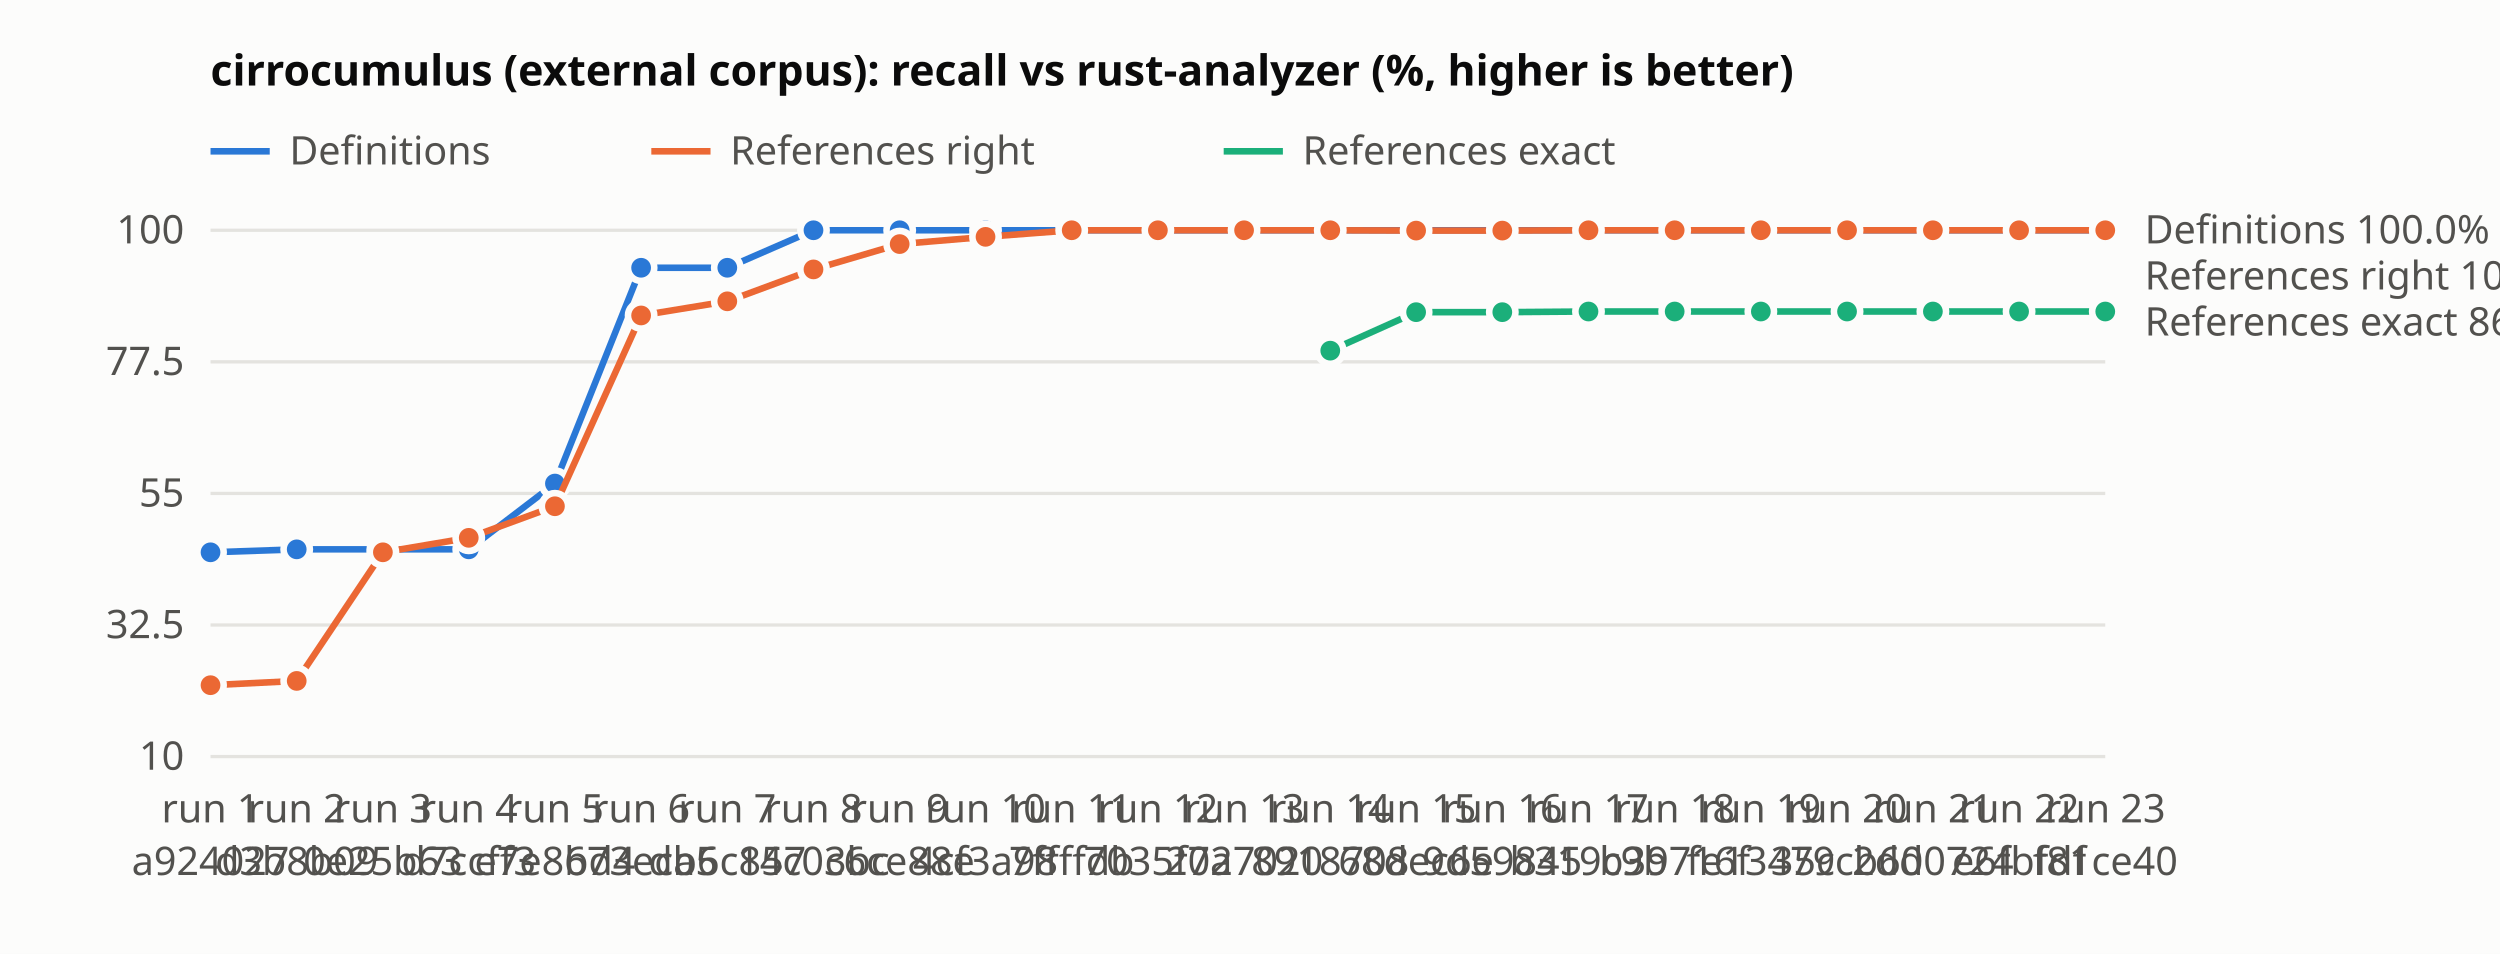
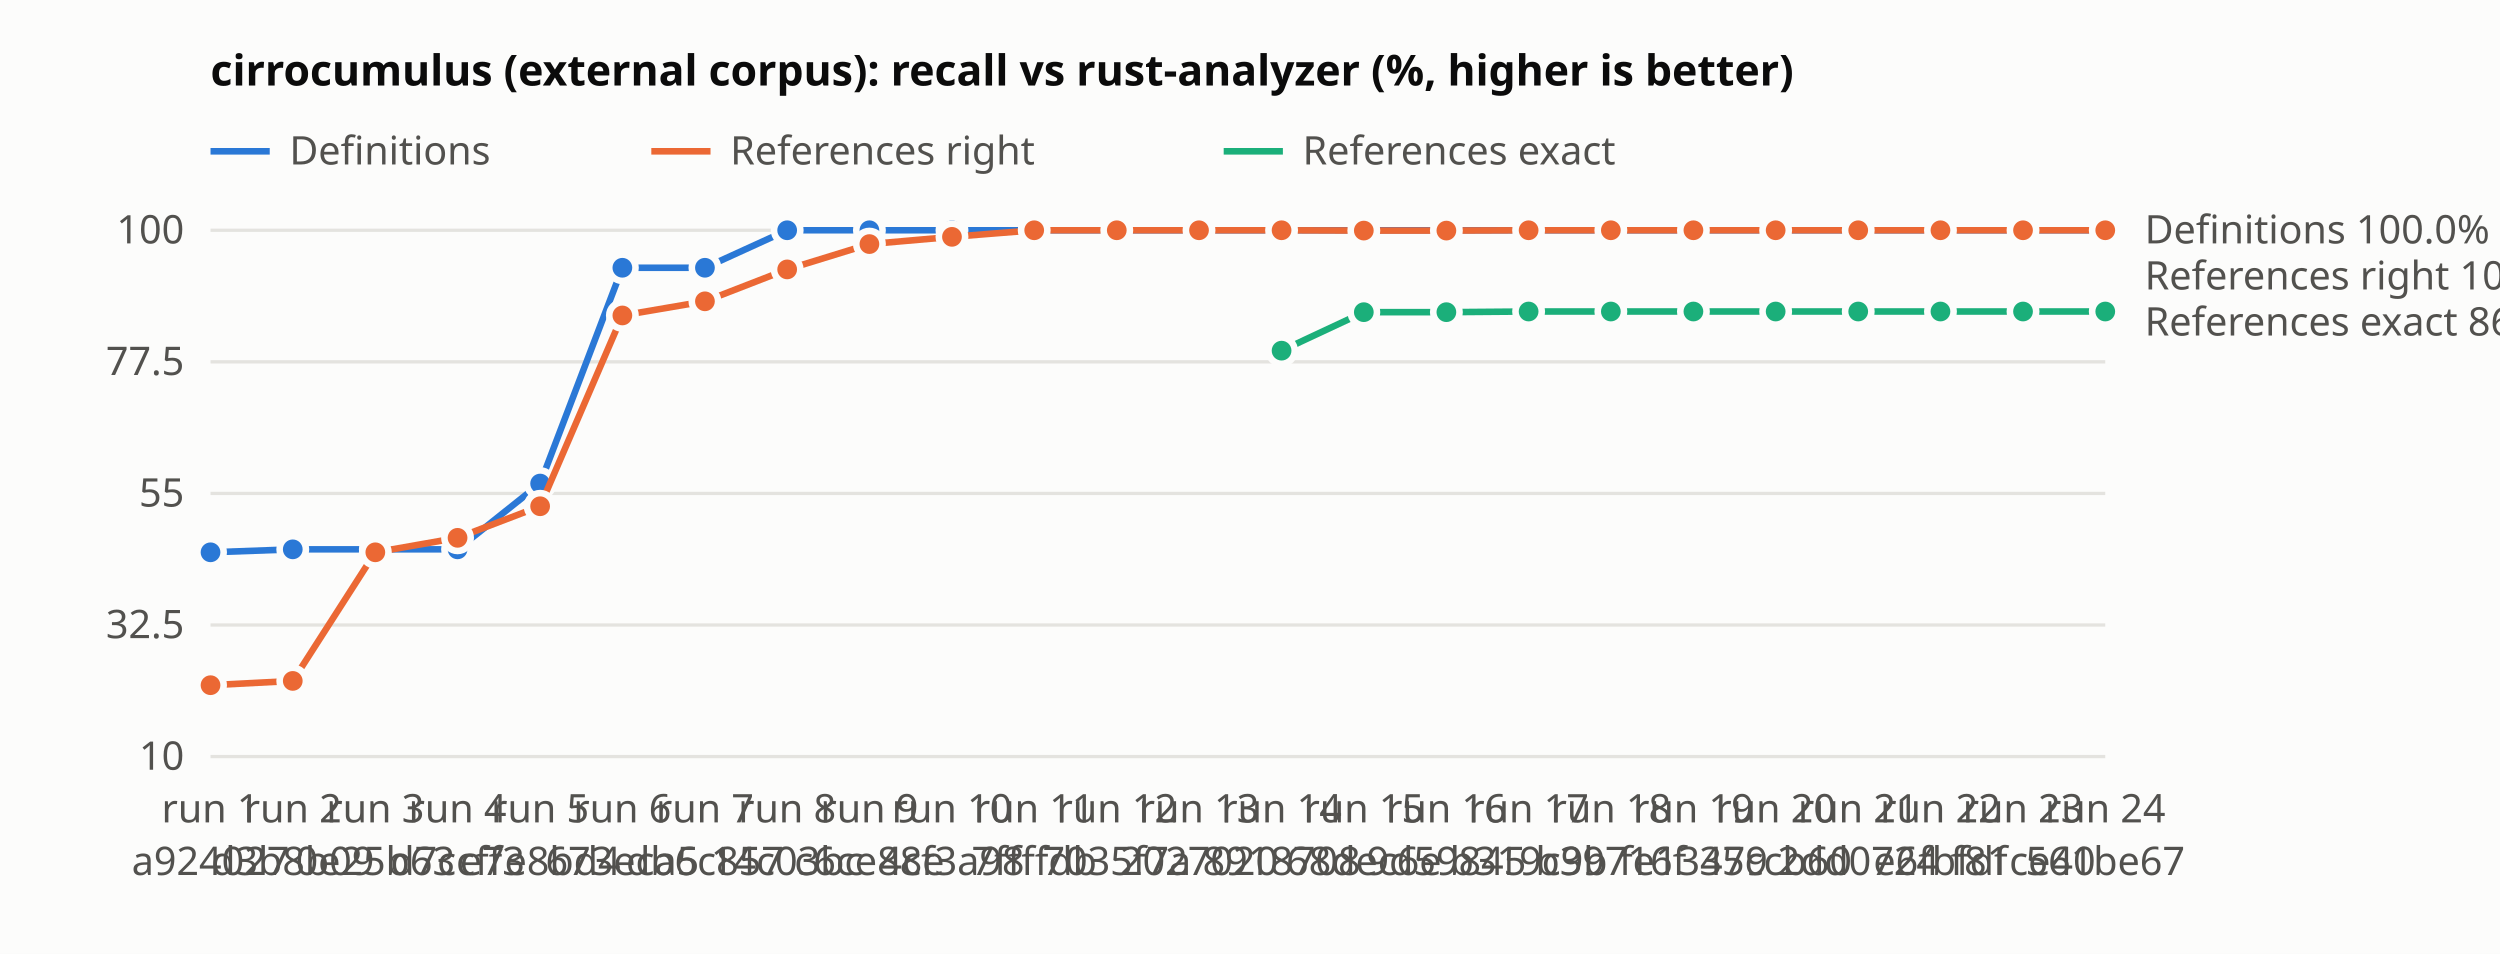
<svg xmlns="http://www.w3.org/2000/svg" viewBox="0 0 760 290" width="760" height="290" role="img" aria-labelledby="t d">
  <style>
.bg{fill:#fcfcfb} text{font:12px system-ui,sans-serif;fill:#52514e} .h{font-weight:600;fill:#0b0b0b;font-size:13px}
.v{fill:#0b0b0b;font-weight:600} .grid{stroke:#e4e3df;stroke-width:1} .ln{fill:none;stroke-width:2;stroke-linejoin:round}
.s1{stroke:#2a78d6} .s2{stroke:#eb6834} .s3{stroke:#1baf7a}
.d1{fill:#2a78d6} .d2{fill:#eb6834} .d3{fill:#1baf7a} .dot{stroke:#fcfcfb;stroke-width:2} .bar{fill:#2a78d6}
@media (prefers-color-scheme:dark){.bg{fill:#1a1a19} text{fill:#c3c2b7} .h,.v{fill:#fff} .grid{stroke:#34332f}
.s1{stroke:#3987e5} .s2{stroke:#d95926} .s3{stroke:#199e70} .d1{fill:#3987e5} .d2{fill:#d95926} .d3{fill:#199e70}
.dot{stroke:#1a1a19} .bar{fill:#3987e5}}
</style>
  <rect class="bg" width="760" height="290" />
  <text class="h" x="64" y="26">cirrocumulus (external corpus): recall vs rust-analyzer (%, higher is better)</text>
  <line class="ln s1" x1="64" x2="82" y1="46" y2="46" />
  <text x="88" y="50">Definitions</text>
  <line class="ln s2" x1="198" x2="216" y1="46" y2="46" />
  <text x="222" y="50">References right</text>
  <line class="ln s3" x1="372" x2="390" y1="46" y2="46" />
  <text x="396" y="50">References exact</text>
  <line class="grid" x1="64" x2="640" y1="230.0" y2="230.0" />
  <text x="56" y="234.0" text-anchor="end">10</text>
  <line class="grid" x1="64" x2="640" y1="190.0" y2="190.0" />
  <text x="56" y="194.0" text-anchor="end">32.5</text>
  <line class="grid" x1="64" x2="640" y1="150.0" y2="150.0" />
  <text x="56" y="154.0" text-anchor="end">55</text>
  <line class="grid" x1="64" x2="640" y1="110.0" y2="110.0" />
  <text x="56" y="114.0" text-anchor="end">77.5</text>
  <line class="grid" x1="64" x2="640" y1="70.0" y2="70.0" />
  <text x="56" y="74.0" text-anchor="end">100</text>
-   <polyline class="ln s1" points="64.0,167.9 90.2,167.0 116.4,167.0 142.5,167.0 168.7,147.0 194.9,81.4 221.1,81.4 247.3,70.0 273.5,70.0 299.6,70.0 325.8,70.0 352.0,70.0 378.2,70.0 404.4,70.0 430.5,70.0 456.7,70.0 482.9,70.0 509.1,70.0 535.3,70.0 561.5,70.0 587.6,70.0 613.8,70.0 640.0,70.0" />
+   <polyline class="ln s1" points="64.0,167.9 89.0,167.0 114.1,167.0 139.1,167.0 164.2,147.0 189.2,81.4 214.3,81.4 239.3,70.0 264.3,70.0 289.4,70.0 314.4,70.0 339.5,70.0 364.5,70.0 389.6,70.0 414.6,70.0 439.7,70.0 464.7,70.0 489.7,70.0 514.8,70.0 539.8,70.0 564.9,70.0 589.9,70.0 615.0,70.0 640.0,70.0" />
  <circle class="dot d1" cx="64.0" cy="167.9" r="4" />
-   <circle class="dot d1" cx="90.2" cy="167.0" r="4" />
-   <circle class="dot d1" cx="116.4" cy="167.0" r="4" />
-   <circle class="dot d1" cx="142.5" cy="167.0" r="4" />
-   <circle class="dot d1" cx="168.7" cy="147.0" r="4" />
-   <circle class="dot d1" cx="194.9" cy="81.4" r="4" />
-   <circle class="dot d1" cx="221.1" cy="81.4" r="4" />
-   <circle class="dot d1" cx="247.3" cy="70.0" r="4" />
-   <circle class="dot d1" cx="273.5" cy="70.0" r="4" />
-   <circle class="dot d1" cx="299.6" cy="70.0" r="4" />
-   <circle class="dot d1" cx="325.8" cy="70.0" r="4" />
-   <circle class="dot d1" cx="352.0" cy="70.0" r="4" />
-   <circle class="dot d1" cx="378.2" cy="70.0" r="4" />
-   <circle class="dot d1" cx="404.4" cy="70.0" r="4" />
-   <circle class="dot d1" cx="430.5" cy="70.0" r="4" />
-   <circle class="dot d1" cx="456.7" cy="70.0" r="4" />
-   <circle class="dot d1" cx="482.9" cy="70.0" r="4" />
-   <circle class="dot d1" cx="509.1" cy="70.0" r="4" />
-   <circle class="dot d1" cx="535.3" cy="70.0" r="4" />
-   <circle class="dot d1" cx="561.5" cy="70.0" r="4" />
-   <circle class="dot d1" cx="587.6" cy="70.0" r="4" />
-   <circle class="dot d1" cx="613.8" cy="70.0" r="4" />
+   <circle class="dot d1" cx="89.0" cy="167.0" r="4" />
+   <circle class="dot d1" cx="114.1" cy="167.0" r="4" />
+   <circle class="dot d1" cx="139.1" cy="167.0" r="4" />
+   <circle class="dot d1" cx="164.2" cy="147.0" r="4" />
+   <circle class="dot d1" cx="189.2" cy="81.4" r="4" />
+   <circle class="dot d1" cx="214.3" cy="81.4" r="4" />
+   <circle class="dot d1" cx="239.3" cy="70.0" r="4" />
+   <circle class="dot d1" cx="264.3" cy="70.0" r="4" />
+   <circle class="dot d1" cx="289.4" cy="70.0" r="4" />
+   <circle class="dot d1" cx="314.4" cy="70.0" r="4" />
+   <circle class="dot d1" cx="339.5" cy="70.0" r="4" />
+   <circle class="dot d1" cx="364.5" cy="70.0" r="4" />
+   <circle class="dot d1" cx="389.6" cy="70.0" r="4" />
+   <circle class="dot d1" cx="414.6" cy="70.0" r="4" />
+   <circle class="dot d1" cx="439.7" cy="70.0" r="4" />
+   <circle class="dot d1" cx="464.7" cy="70.0" r="4" />
+   <circle class="dot d1" cx="489.7" cy="70.0" r="4" />
+   <circle class="dot d1" cx="514.8" cy="70.0" r="4" />
+   <circle class="dot d1" cx="539.8" cy="70.0" r="4" />
+   <circle class="dot d1" cx="564.9" cy="70.0" r="4" />
+   <circle class="dot d1" cx="589.9" cy="70.0" r="4" />
+   <circle class="dot d1" cx="615.0" cy="70.0" r="4" />
  <circle class="dot d1" cx="640.0" cy="70.0" r="4" />
-   <polyline class="ln s2" points="64.0,208.3 90.2,207.0 116.4,167.9 142.5,163.5 168.7,153.9 194.9,95.9 221.1,91.6 247.3,81.9 273.5,74.2 299.6,72.0 325.8,70.0 352.0,70.0 378.2,70.0 404.4,70.0 430.5,70.1 456.7,70.1 482.9,70.0 509.1,70.0 535.3,70.0 561.5,70.0 587.6,70.0 613.8,70.0 640.0,70.0" />
+   <polyline class="ln s2" points="64.0,208.3 89.0,207.0 114.1,167.9 139.1,163.5 164.2,153.9 189.2,95.9 214.3,91.6 239.3,81.9 264.3,74.2 289.4,72.0 314.4,70.0 339.5,70.0 364.5,70.0 389.6,70.0 414.6,70.1 439.7,70.1 464.7,70.0 489.7,70.0 514.8,70.0 539.8,70.0 564.9,70.0 589.9,70.0 615.0,70.0 640.0,70.0" />
  <circle class="dot d2" cx="64.0" cy="208.3" r="4" />
-   <circle class="dot d2" cx="90.2" cy="207.0" r="4" />
-   <circle class="dot d2" cx="116.4" cy="167.9" r="4" />
-   <circle class="dot d2" cx="142.5" cy="163.5" r="4" />
-   <circle class="dot d2" cx="168.7" cy="153.9" r="4" />
-   <circle class="dot d2" cx="194.9" cy="95.9" r="4" />
-   <circle class="dot d2" cx="221.1" cy="91.6" r="4" />
-   <circle class="dot d2" cx="247.3" cy="81.9" r="4" />
-   <circle class="dot d2" cx="273.5" cy="74.2" r="4" />
-   <circle class="dot d2" cx="299.6" cy="72.0" r="4" />
-   <circle class="dot d2" cx="325.8" cy="70.0" r="4" />
-   <circle class="dot d2" cx="352.0" cy="70.0" r="4" />
-   <circle class="dot d2" cx="378.2" cy="70.0" r="4" />
-   <circle class="dot d2" cx="404.4" cy="70.0" r="4" />
-   <circle class="dot d2" cx="430.5" cy="70.1" r="4" />
-   <circle class="dot d2" cx="456.7" cy="70.1" r="4" />
-   <circle class="dot d2" cx="482.9" cy="70.0" r="4" />
-   <circle class="dot d2" cx="509.1" cy="70.0" r="4" />
-   <circle class="dot d2" cx="535.3" cy="70.0" r="4" />
-   <circle class="dot d2" cx="561.5" cy="70.0" r="4" />
-   <circle class="dot d2" cx="587.6" cy="70.0" r="4" />
-   <circle class="dot d2" cx="613.8" cy="70.0" r="4" />
+   <circle class="dot d2" cx="89.0" cy="207.0" r="4" />
+   <circle class="dot d2" cx="114.1" cy="167.9" r="4" />
+   <circle class="dot d2" cx="139.1" cy="163.5" r="4" />
+   <circle class="dot d2" cx="164.2" cy="153.9" r="4" />
+   <circle class="dot d2" cx="189.2" cy="95.9" r="4" />
+   <circle class="dot d2" cx="214.3" cy="91.6" r="4" />
+   <circle class="dot d2" cx="239.3" cy="81.9" r="4" />
+   <circle class="dot d2" cx="264.3" cy="74.2" r="4" />
+   <circle class="dot d2" cx="289.4" cy="72.0" r="4" />
+   <circle class="dot d2" cx="314.4" cy="70.0" r="4" />
+   <circle class="dot d2" cx="339.5" cy="70.0" r="4" />
+   <circle class="dot d2" cx="364.5" cy="70.0" r="4" />
+   <circle class="dot d2" cx="389.6" cy="70.0" r="4" />
+   <circle class="dot d2" cx="414.6" cy="70.1" r="4" />
+   <circle class="dot d2" cx="439.7" cy="70.1" r="4" />
+   <circle class="dot d2" cx="464.7" cy="70.0" r="4" />
+   <circle class="dot d2" cx="489.7" cy="70.0" r="4" />
+   <circle class="dot d2" cx="514.8" cy="70.0" r="4" />
+   <circle class="dot d2" cx="539.8" cy="70.0" r="4" />
+   <circle class="dot d2" cx="564.9" cy="70.0" r="4" />
+   <circle class="dot d2" cx="589.9" cy="70.0" r="4" />
+   <circle class="dot d2" cx="615.0" cy="70.0" r="4" />
  <circle class="dot d2" cx="640.0" cy="70.0" r="4" />
-   <polyline class="ln s3" points="404.4,106.6 430.5,94.9 456.7,94.9 482.9,94.7 509.1,94.7 535.3,94.7 561.5,94.7 587.6,94.7 613.8,94.7 640.0,94.7" />
-   <circle class="dot d3" cx="404.4" cy="106.6" r="4" />
-   <circle class="dot d3" cx="430.5" cy="94.9" r="4" />
-   <circle class="dot d3" cx="456.7" cy="94.9" r="4" />
-   <circle class="dot d3" cx="482.9" cy="94.7" r="4" />
-   <circle class="dot d3" cx="509.1" cy="94.7" r="4" />
-   <circle class="dot d3" cx="535.3" cy="94.7" r="4" />
-   <circle class="dot d3" cx="561.5" cy="94.7" r="4" />
-   <circle class="dot d3" cx="587.6" cy="94.7" r="4" />
-   <circle class="dot d3" cx="613.8" cy="94.7" r="4" />
+   <polyline class="ln s3" points="389.6,106.6 414.6,94.9 439.7,94.9 464.7,94.7 489.7,94.7 514.8,94.7 539.8,94.7 564.9,94.7 589.9,94.7 615.0,94.7 640.0,94.7" />
+   <circle class="dot d3" cx="389.6" cy="106.6" r="4" />
+   <circle class="dot d3" cx="414.6" cy="94.9" r="4" />
+   <circle class="dot d3" cx="439.7" cy="94.9" r="4" />
+   <circle class="dot d3" cx="464.7" cy="94.7" r="4" />
+   <circle class="dot d3" cx="489.7" cy="94.7" r="4" />
+   <circle class="dot d3" cx="514.8" cy="94.7" r="4" />
+   <circle class="dot d3" cx="539.8" cy="94.7" r="4" />
+   <circle class="dot d3" cx="564.9" cy="94.7" r="4" />
+   <circle class="dot d3" cx="589.9" cy="94.7" r="4" />
+   <circle class="dot d3" cx="615.0" cy="94.7" r="4" />
  <circle class="dot d3" cx="640.0" cy="94.7" r="4" />
  <text x="652" y="74.0">Definitions 100.0%</text>
  <text x="652" y="88.0">References right 100.0%</text>
  <text x="652" y="102.0">References exact 86.1%</text>
  <text x="64.0" y="250" text-anchor="middle">run 1</text>
  <text x="64.0" y="266" text-anchor="middle">a924027</text>
-   <text x="90.2" y="250" text-anchor="middle">run 2</text>
-   <text x="90.2" y="266" text-anchor="middle">d3b8b09</text>
-   <text x="116.4" y="250" text-anchor="middle">run 3</text>
-   <text x="116.4" y="266" text-anchor="middle">0e25b63</text>
-   <text x="142.5" y="250" text-anchor="middle">run 4</text>
-   <text x="142.5" y="266" text-anchor="middle">d7ccff3</text>
-   <text x="168.7" y="250" text-anchor="middle">run 5</text>
-   <text x="168.7" y="266" text-anchor="middle">e7e8bd4</text>
-   <text x="194.9" y="250" text-anchor="middle">run 6</text>
-   <text x="194.9" y="266" text-anchor="middle">673eca5</text>
-   <text x="221.1" y="250" text-anchor="middle">run 7</text>
-   <text x="221.1" y="266" text-anchor="middle">db6c857</text>
-   <text x="247.3" y="250" text-anchor="middle">run 8</text>
-   <text x="247.3" y="266" text-anchor="middle">14c03bc</text>
-   <text x="273.5" y="250" text-anchor="middle">run 9</text>
-   <text x="273.5" y="266" text-anchor="middle">c6ce88e</text>
-   <text x="299.6" y="250" text-anchor="middle">run 10</text>
-   <text x="299.6" y="266" text-anchor="middle">4cf3a98</text>
-   <text x="325.8" y="250" text-anchor="middle">run 11</text>
-   <text x="325.8" y="266" text-anchor="middle">7ffffdb</text>
-   <text x="352.0" y="250" text-anchor="middle">run 12</text>
-   <text x="352.0" y="266" text-anchor="middle">7035f7a</text>
-   <text x="378.2" y="250" text-anchor="middle">run 13</text>
-   <text x="378.2" y="266" text-anchor="middle">2027020</text>
-   <text x="404.4" y="250" text-anchor="middle">run 14</text>
-   <text x="404.4" y="266" text-anchor="middle">8918708</text>
-   <text x="430.5" y="250" text-anchor="middle">run 15</text>
-   <text x="430.5" y="266" text-anchor="middle">68dec6e</text>
-   <text x="456.7" y="250" text-anchor="middle">run 16</text>
-   <text x="456.7" y="266" text-anchor="middle">9d59845</text>
-   <text x="482.9" y="250" text-anchor="middle">run 17</text>
-   <text x="482.9" y="266" text-anchor="middle">b319c9b</text>
-   <text x="509.1" y="250" text-anchor="middle">run 18</text>
-   <text x="509.1" y="266" text-anchor="middle">b39716f</text>
-   <text x="535.3" y="250" text-anchor="middle">run 19</text>
-   <text x="535.3" y="266" text-anchor="middle">fe13479</text>
-   <text x="561.5" y="250" text-anchor="middle">run 20</text>
-   <text x="561.5" y="266" text-anchor="middle">35ccb60</text>
-   <text x="587.6" y="250" text-anchor="middle">run 21</text>
-   <text x="587.6" y="266" text-anchor="middle">2dd0724</text>
-   <text x="613.8" y="250" text-anchor="middle">run 22</text>
-   <text x="613.8" y="266" text-anchor="middle">e6fbfdf</text>
-   <text x="640.0" y="250" text-anchor="middle">run 23</text>
-   <text x="640.0" y="266" text-anchor="middle">f81ce40</text>
+   <text x="89.0" y="250" text-anchor="middle">run 2</text>
+   <text x="89.0" y="266" text-anchor="middle">d3b8b09</text>
+   <text x="114.1" y="250" text-anchor="middle">run 3</text>
+   <text x="114.1" y="266" text-anchor="middle">0e25b63</text>
+   <text x="139.1" y="250" text-anchor="middle">run 4</text>
+   <text x="139.1" y="266" text-anchor="middle">d7ccff3</text>
+   <text x="164.2" y="250" text-anchor="middle">run 5</text>
+   <text x="164.2" y="266" text-anchor="middle">e7e8bd4</text>
+   <text x="189.2" y="250" text-anchor="middle">run 6</text>
+   <text x="189.2" y="266" text-anchor="middle">673eca5</text>
+   <text x="214.3" y="250" text-anchor="middle">run 7</text>
+   <text x="214.3" y="266" text-anchor="middle">db6c857</text>
+   <text x="239.3" y="250" text-anchor="middle">run 8</text>
+   <text x="239.3" y="266" text-anchor="middle">14c03bc</text>
+   <text x="264.3" y="250" text-anchor="middle">run 9</text>
+   <text x="264.3" y="266" text-anchor="middle">c6ce88e</text>
+   <text x="289.4" y="250" text-anchor="middle">run 10</text>
+   <text x="289.4" y="266" text-anchor="middle">4cf3a98</text>
+   <text x="314.4" y="250" text-anchor="middle">run 11</text>
+   <text x="314.4" y="266" text-anchor="middle">7ffffdb</text>
+   <text x="339.5" y="250" text-anchor="middle">run 12</text>
+   <text x="339.5" y="266" text-anchor="middle">7035f7a</text>
+   <text x="364.5" y="250" text-anchor="middle">run 13</text>
+   <text x="364.5" y="266" text-anchor="middle">2027020</text>
+   <text x="389.6" y="250" text-anchor="middle">run 14</text>
+   <text x="389.6" y="266" text-anchor="middle">8918708</text>
+   <text x="414.6" y="250" text-anchor="middle">run 15</text>
+   <text x="414.6" y="266" text-anchor="middle">68dec6e</text>
+   <text x="439.7" y="250" text-anchor="middle">run 16</text>
+   <text x="439.7" y="266" text-anchor="middle">9d59845</text>
+   <text x="464.7" y="250" text-anchor="middle">run 17</text>
+   <text x="464.7" y="266" text-anchor="middle">b319c9b</text>
+   <text x="489.7" y="250" text-anchor="middle">run 18</text>
+   <text x="489.7" y="266" text-anchor="middle">b39716f</text>
+   <text x="514.8" y="250" text-anchor="middle">run 19</text>
+   <text x="514.8" y="266" text-anchor="middle">fe13479</text>
+   <text x="539.8" y="250" text-anchor="middle">run 20</text>
+   <text x="539.8" y="266" text-anchor="middle">35ccb60</text>
+   <text x="564.9" y="250" text-anchor="middle">run 21</text>
+   <text x="564.9" y="266" text-anchor="middle">2dd0724</text>
+   <text x="589.9" y="250" text-anchor="middle">run 22</text>
+   <text x="589.9" y="266" text-anchor="middle">e6fbfdf</text>
+   <text x="615.0" y="250" text-anchor="middle">run 23</text>
+   <text x="615.0" y="266" text-anchor="middle">f81ce40</text>
+   <text x="640.0" y="250" text-anchor="middle">run 24</text>
+   <text x="640.0" y="266" text-anchor="middle">561be67</text>
</svg>
